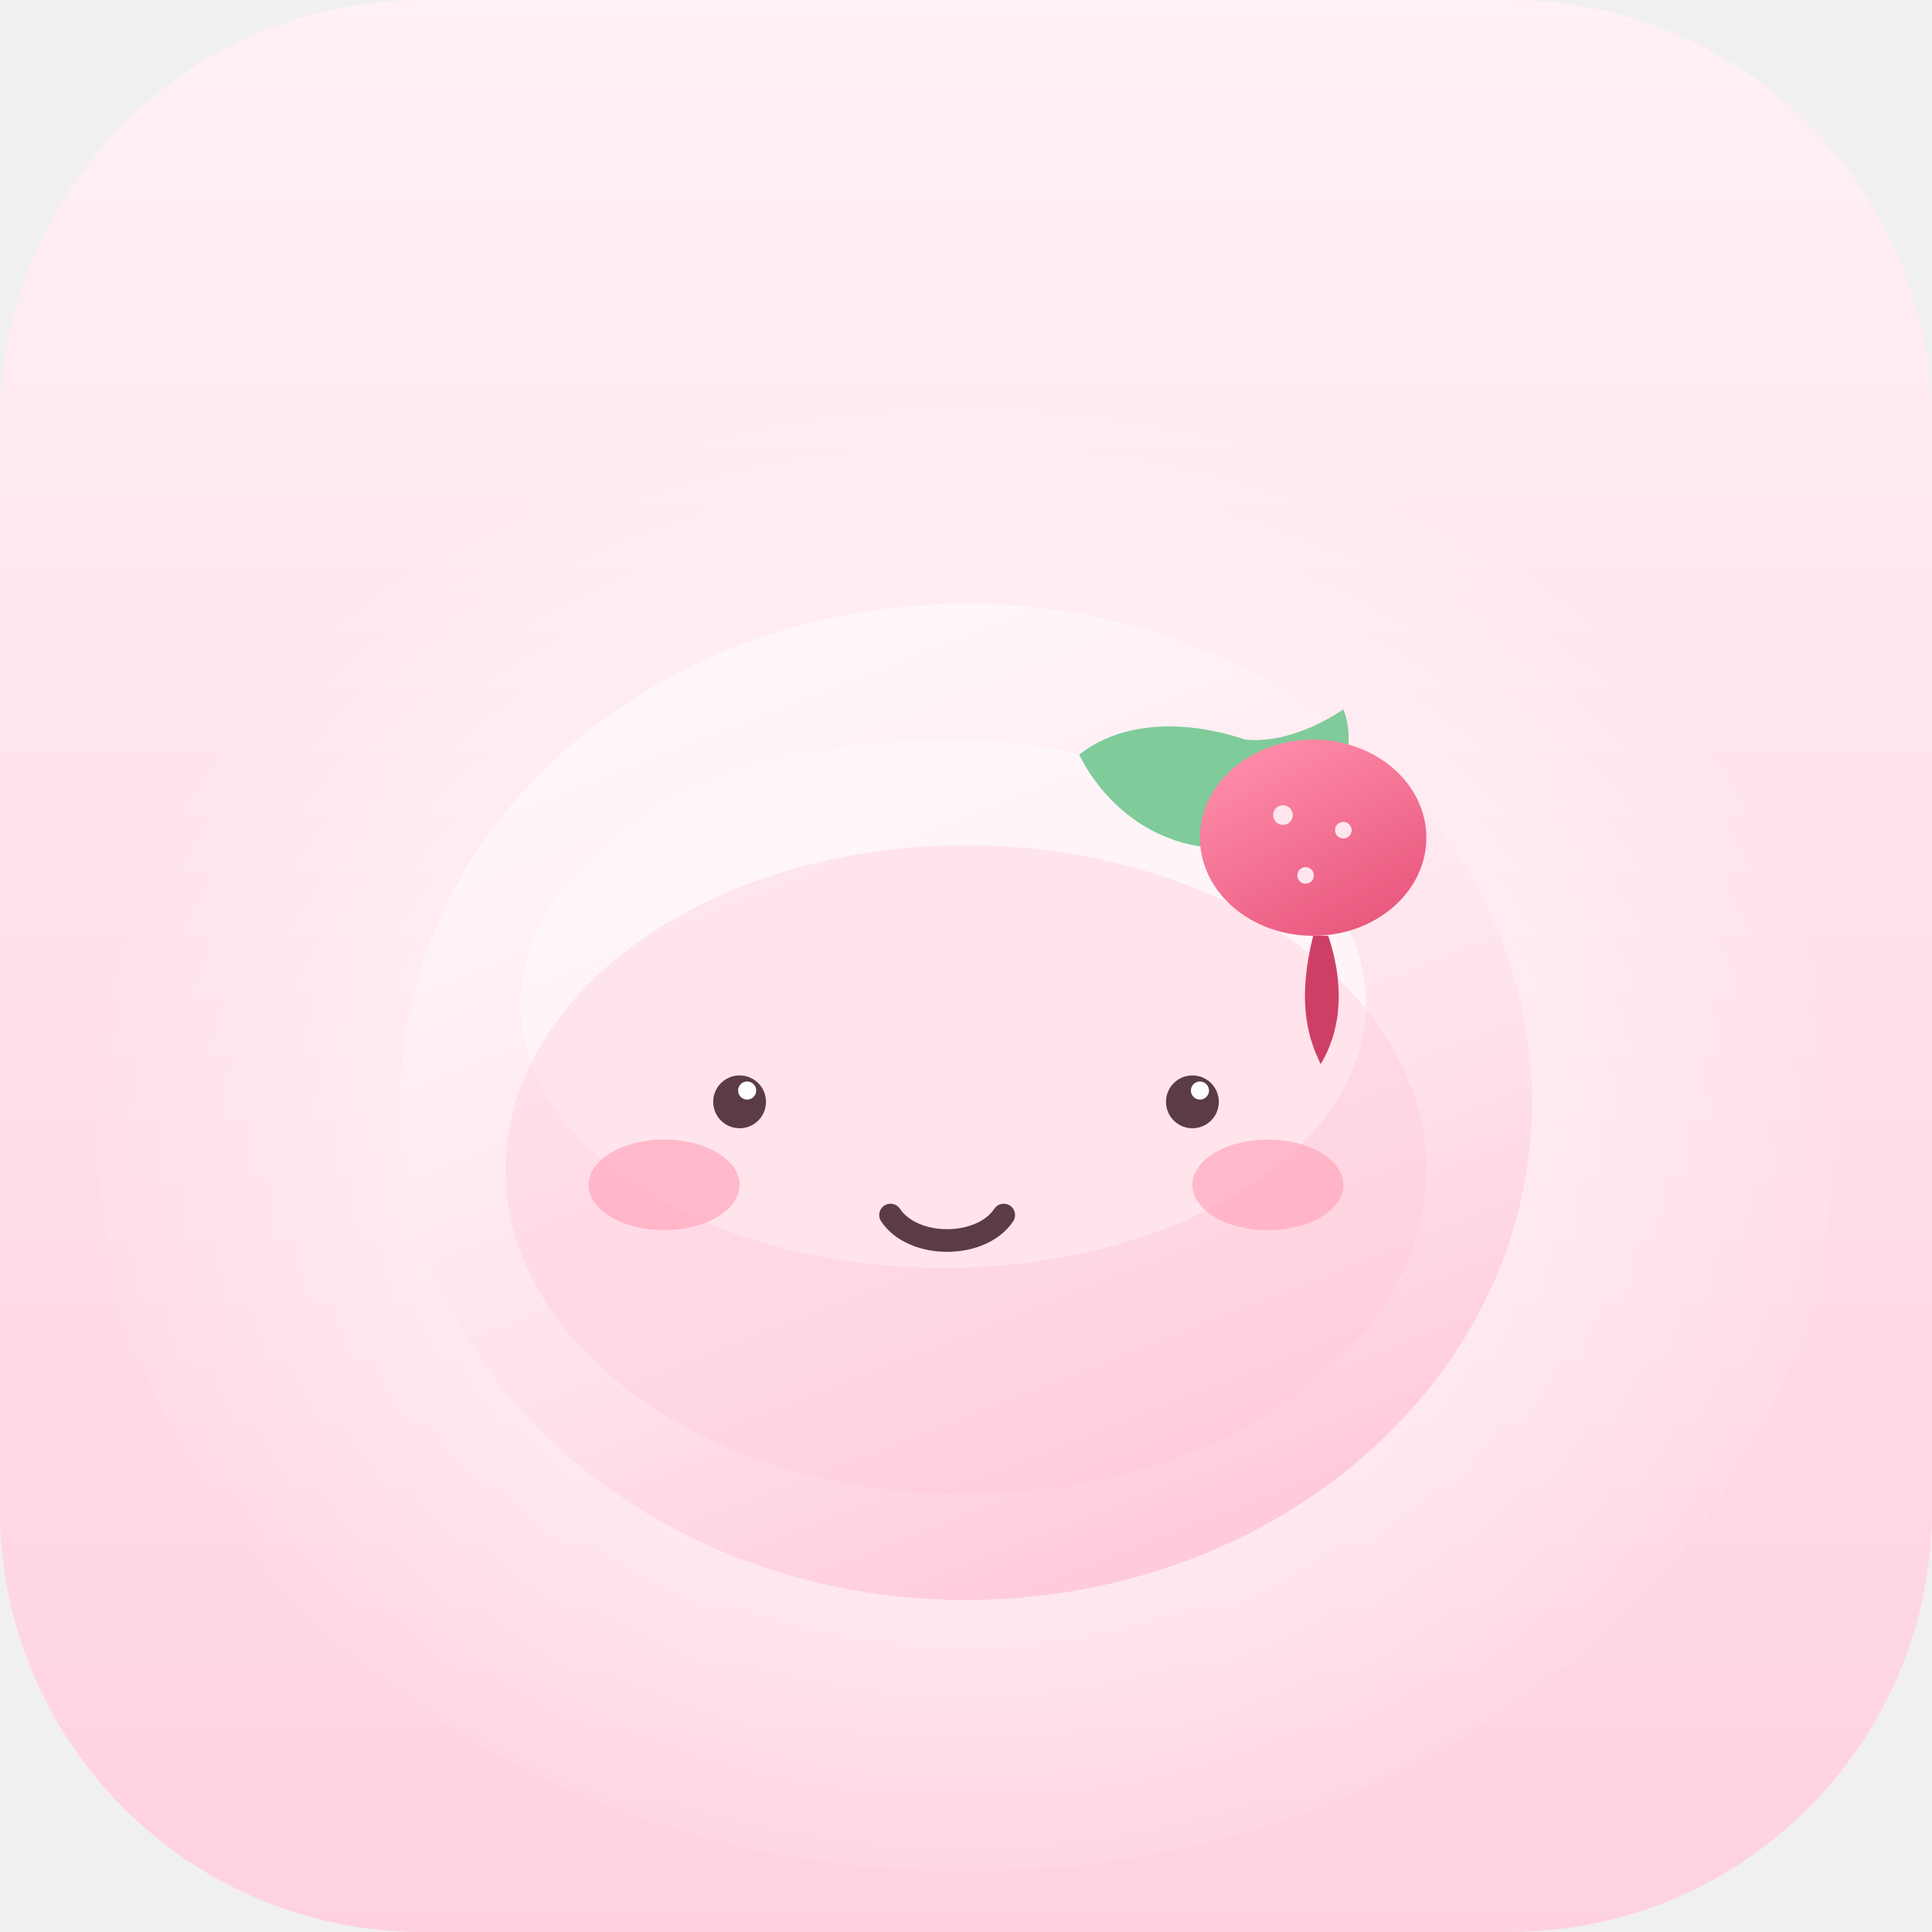
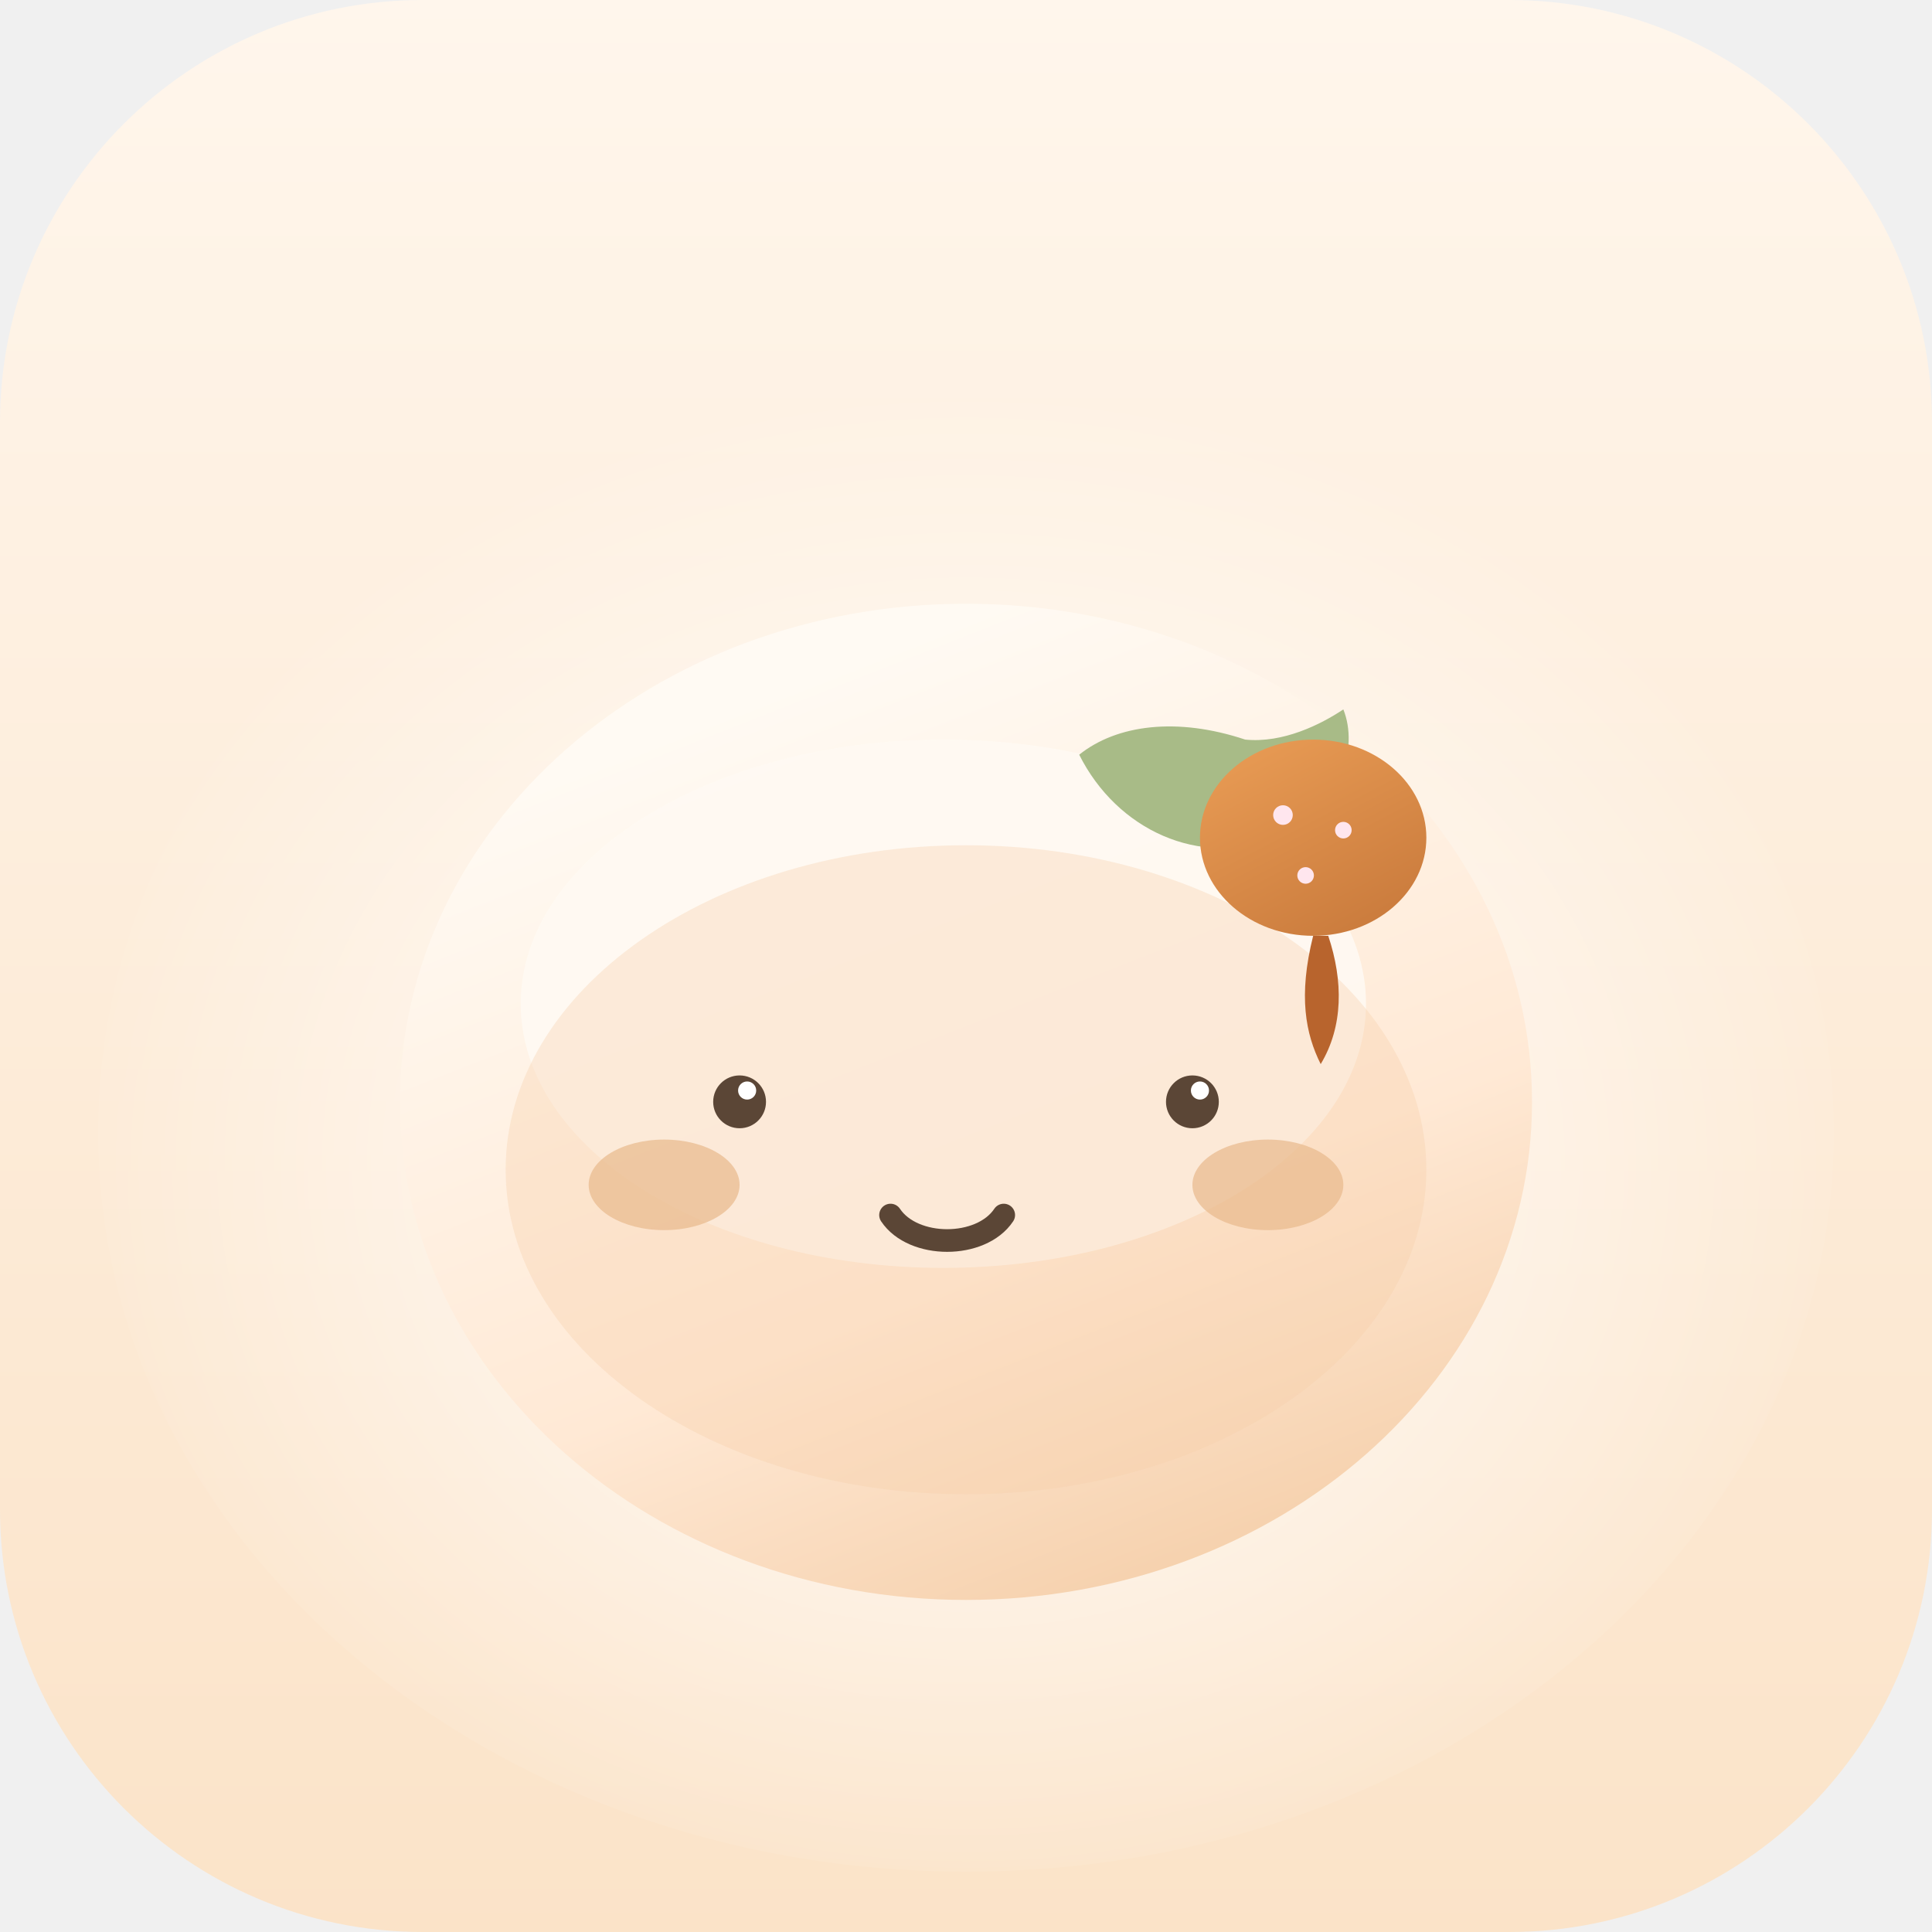
<svg xmlns="http://www.w3.org/2000/svg" viewBox="0 0 512 512" role="img" aria-label="麻薯">
  <defs>
    <linearGradient id="bg" x1="0" y1="0" x2="0" y2="1">
-       <stop offset="0%" stop-color="#fff1f5" />
-       <stop offset="100%" stop-color="#ffd1e0" />
+       <stop offset="0%" stop-color="#fff6ec" />
+       <stop offset="100%" stop-color="#fbe3c8" />
    </linearGradient>
    <radialGradient id="glow" cx="50%" cy="52%" r="52%">
      <stop offset="0%" stop-color="#ffffff" stop-opacity=".95" />
      <stop offset="100%" stop-color="#ffffff" stop-opacity="0" />
    </radialGradient>
    <linearGradient id="body" x1="30%" y1="10%" x2="70%" y2="100%">
-       <stop offset="0%" stop-color="#fff6f9" />
-       <stop offset="62%" stop-color="#ffe0eb" />
-       <stop offset="100%" stop-color="#ffc7d7" />
+       <stop offset="0%" stop-color="#fffaf3" />
+       <stop offset="62%" stop-color="#ffe9d5" />
+       <stop offset="100%" stop-color="#f5cfaa" />
    </linearGradient>
    <linearGradient id="berry" x1="20%" y1="0%" x2="80%" y2="100%">
-       <stop offset="0%" stop-color="#ff8fab" />
-       <stop offset="100%" stop-color="#e8557b" />
+       <stop offset="0%" stop-color="#e89b54" />
+       <stop offset="100%" stop-color="#c97a3c" />
    </linearGradient>
  </defs>
  <rect width="512" height="512" rx="112" fill="url(#bg)" />
  <ellipse cx="256" cy="300" rx="230" ry="196" fill="url(#glow)" />
  <ellipse cx="256" cy="292" rx="150" ry="132" fill="url(#body)" />
-   <ellipse cx="250" cy="266" rx="112" ry="70" fill="#fff6f9" opacity=".9" />
-   <ellipse cx="256" cy="310" rx="122" ry="86" fill="#ffc7d7" opacity=".35" />
-   <circle cx="196" cy="292" r="7" fill="#5a3b46" />
-   <circle cx="316" cy="292" r="7" fill="#5a3b46" />
+   <ellipse cx="250" cy="266" rx="112" ry="70" fill="#fffaf3" opacity=".9" />
+   <ellipse cx="256" cy="310" rx="122" ry="86" fill="#f5cfaa" opacity=".35" />
+   <circle cx="196" cy="292" r="7" fill="#5b4636" />
+   <circle cx="316" cy="292" r="7" fill="#5b4636" />
  <circle cx="198" cy="289" r="2.4" fill="#ffffff" />
  <circle cx="318" cy="289" r="2.4" fill="#ffffff" />
-   <ellipse cx="176" cy="314" rx="20" ry="12" fill="#ffa6bc" opacity=".7" />
-   <ellipse cx="336" cy="314" rx="20" ry="12" fill="#ffa6bc" opacity=".7" />
-   <path d="M236 322c6 9 24 9 30 0" stroke="#5a3b46" stroke-width="6" stroke-linecap="round" fill="none" />
-   <path d="M330 196c-18-6-34-4-44 4 10 20 32 30 52 22 18-8 22-24 18-34-6 4-16 9-26 8Z" fill="#7fcb9a" />
+   <ellipse cx="176" cy="314" rx="20" ry="12" fill="#e8b98c" opacity=".7" />
+   <ellipse cx="336" cy="314" rx="20" ry="12" fill="#e8b98c" opacity=".7" />
+   <path d="M236 322c6 9 24 9 30 0" stroke="#5b4636" stroke-width="6" stroke-linecap="round" fill="none" />
+   <path d="M330 196c-18-6-34-4-44 4 10 20 32 30 52 22 18-8 22-24 18-34-6 4-16 9-26 8Z" fill="#a8bb87" />
  <ellipse cx="348" cy="222" rx="30" ry="26" fill="url(#berry)" />
-   <path d="M348 248c-4 16-2 26 2 34 6-10 6-22 2-34Z" fill="#ce3f66" />
+   <path d="M348 248c-4 16-2 26 2 34 6-10 6-22 2-34Z" fill="#b8642d" />
  <circle cx="340" cy="216" r="2.6" fill="#ffe6ee" />
  <circle cx="356" cy="220" r="2.2" fill="#ffe6ee" />
  <circle cx="346" cy="232" r="2.2" fill="#ffe6ee" />
</svg>
